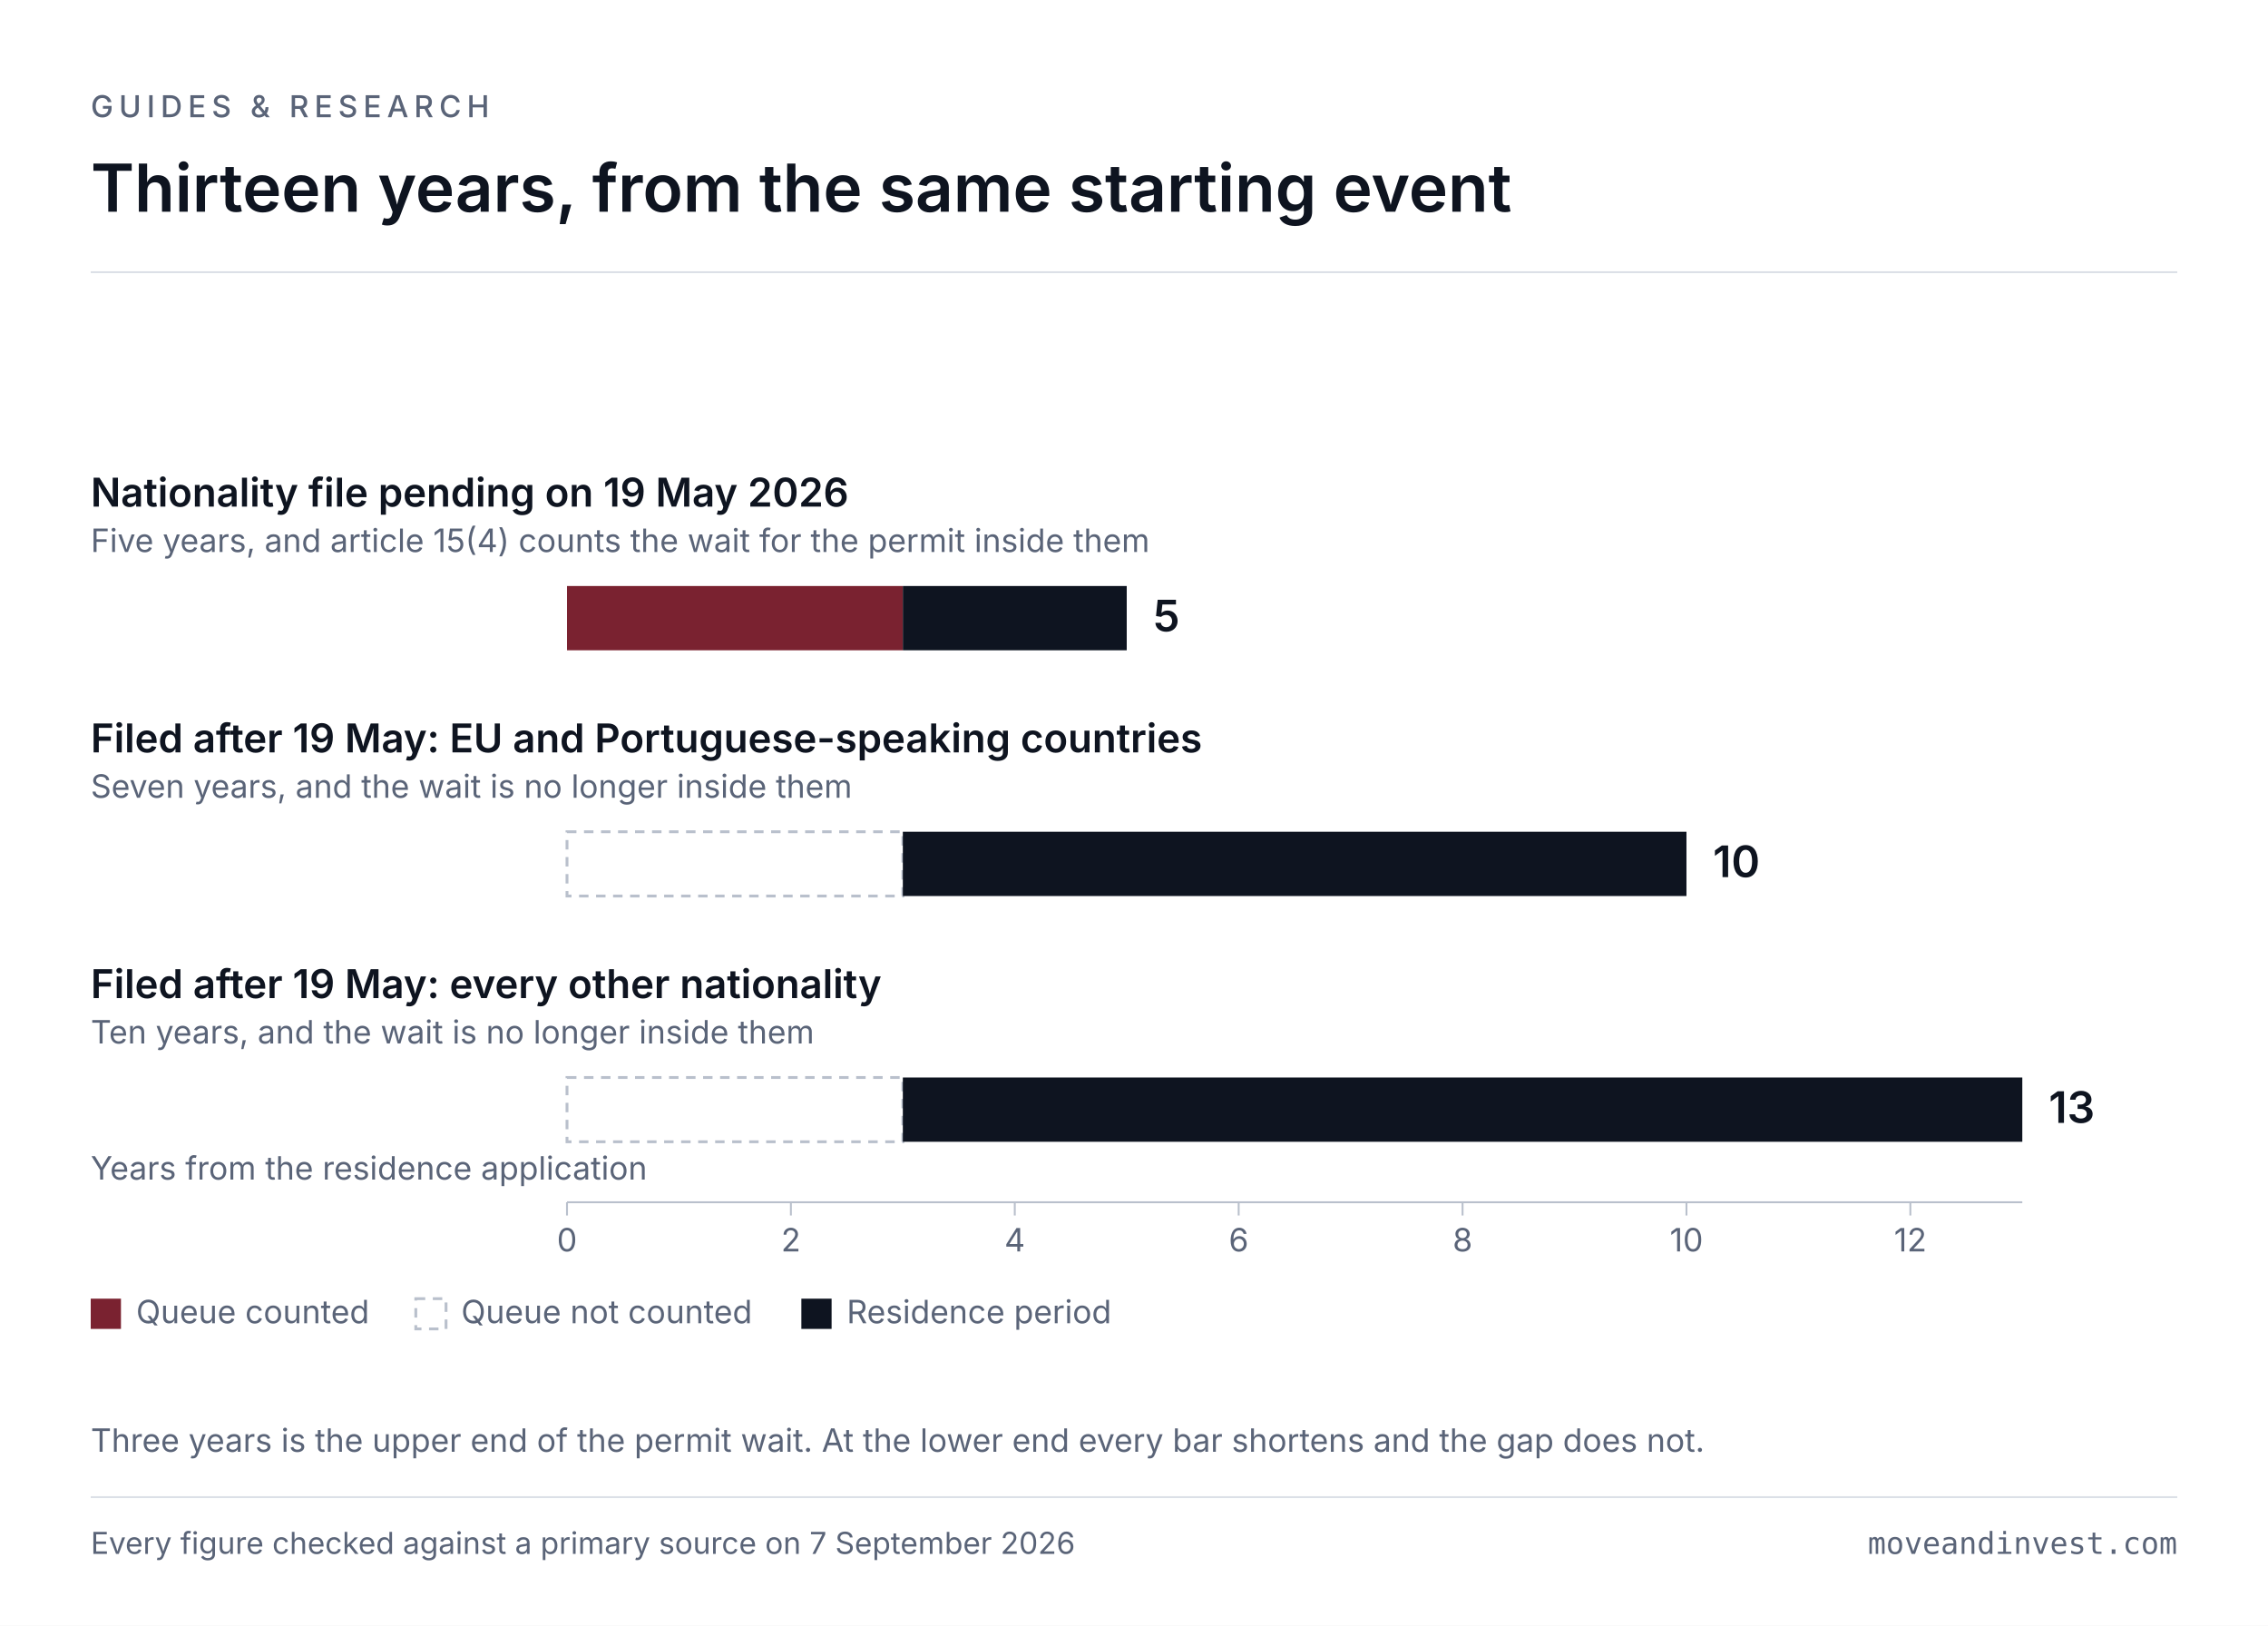
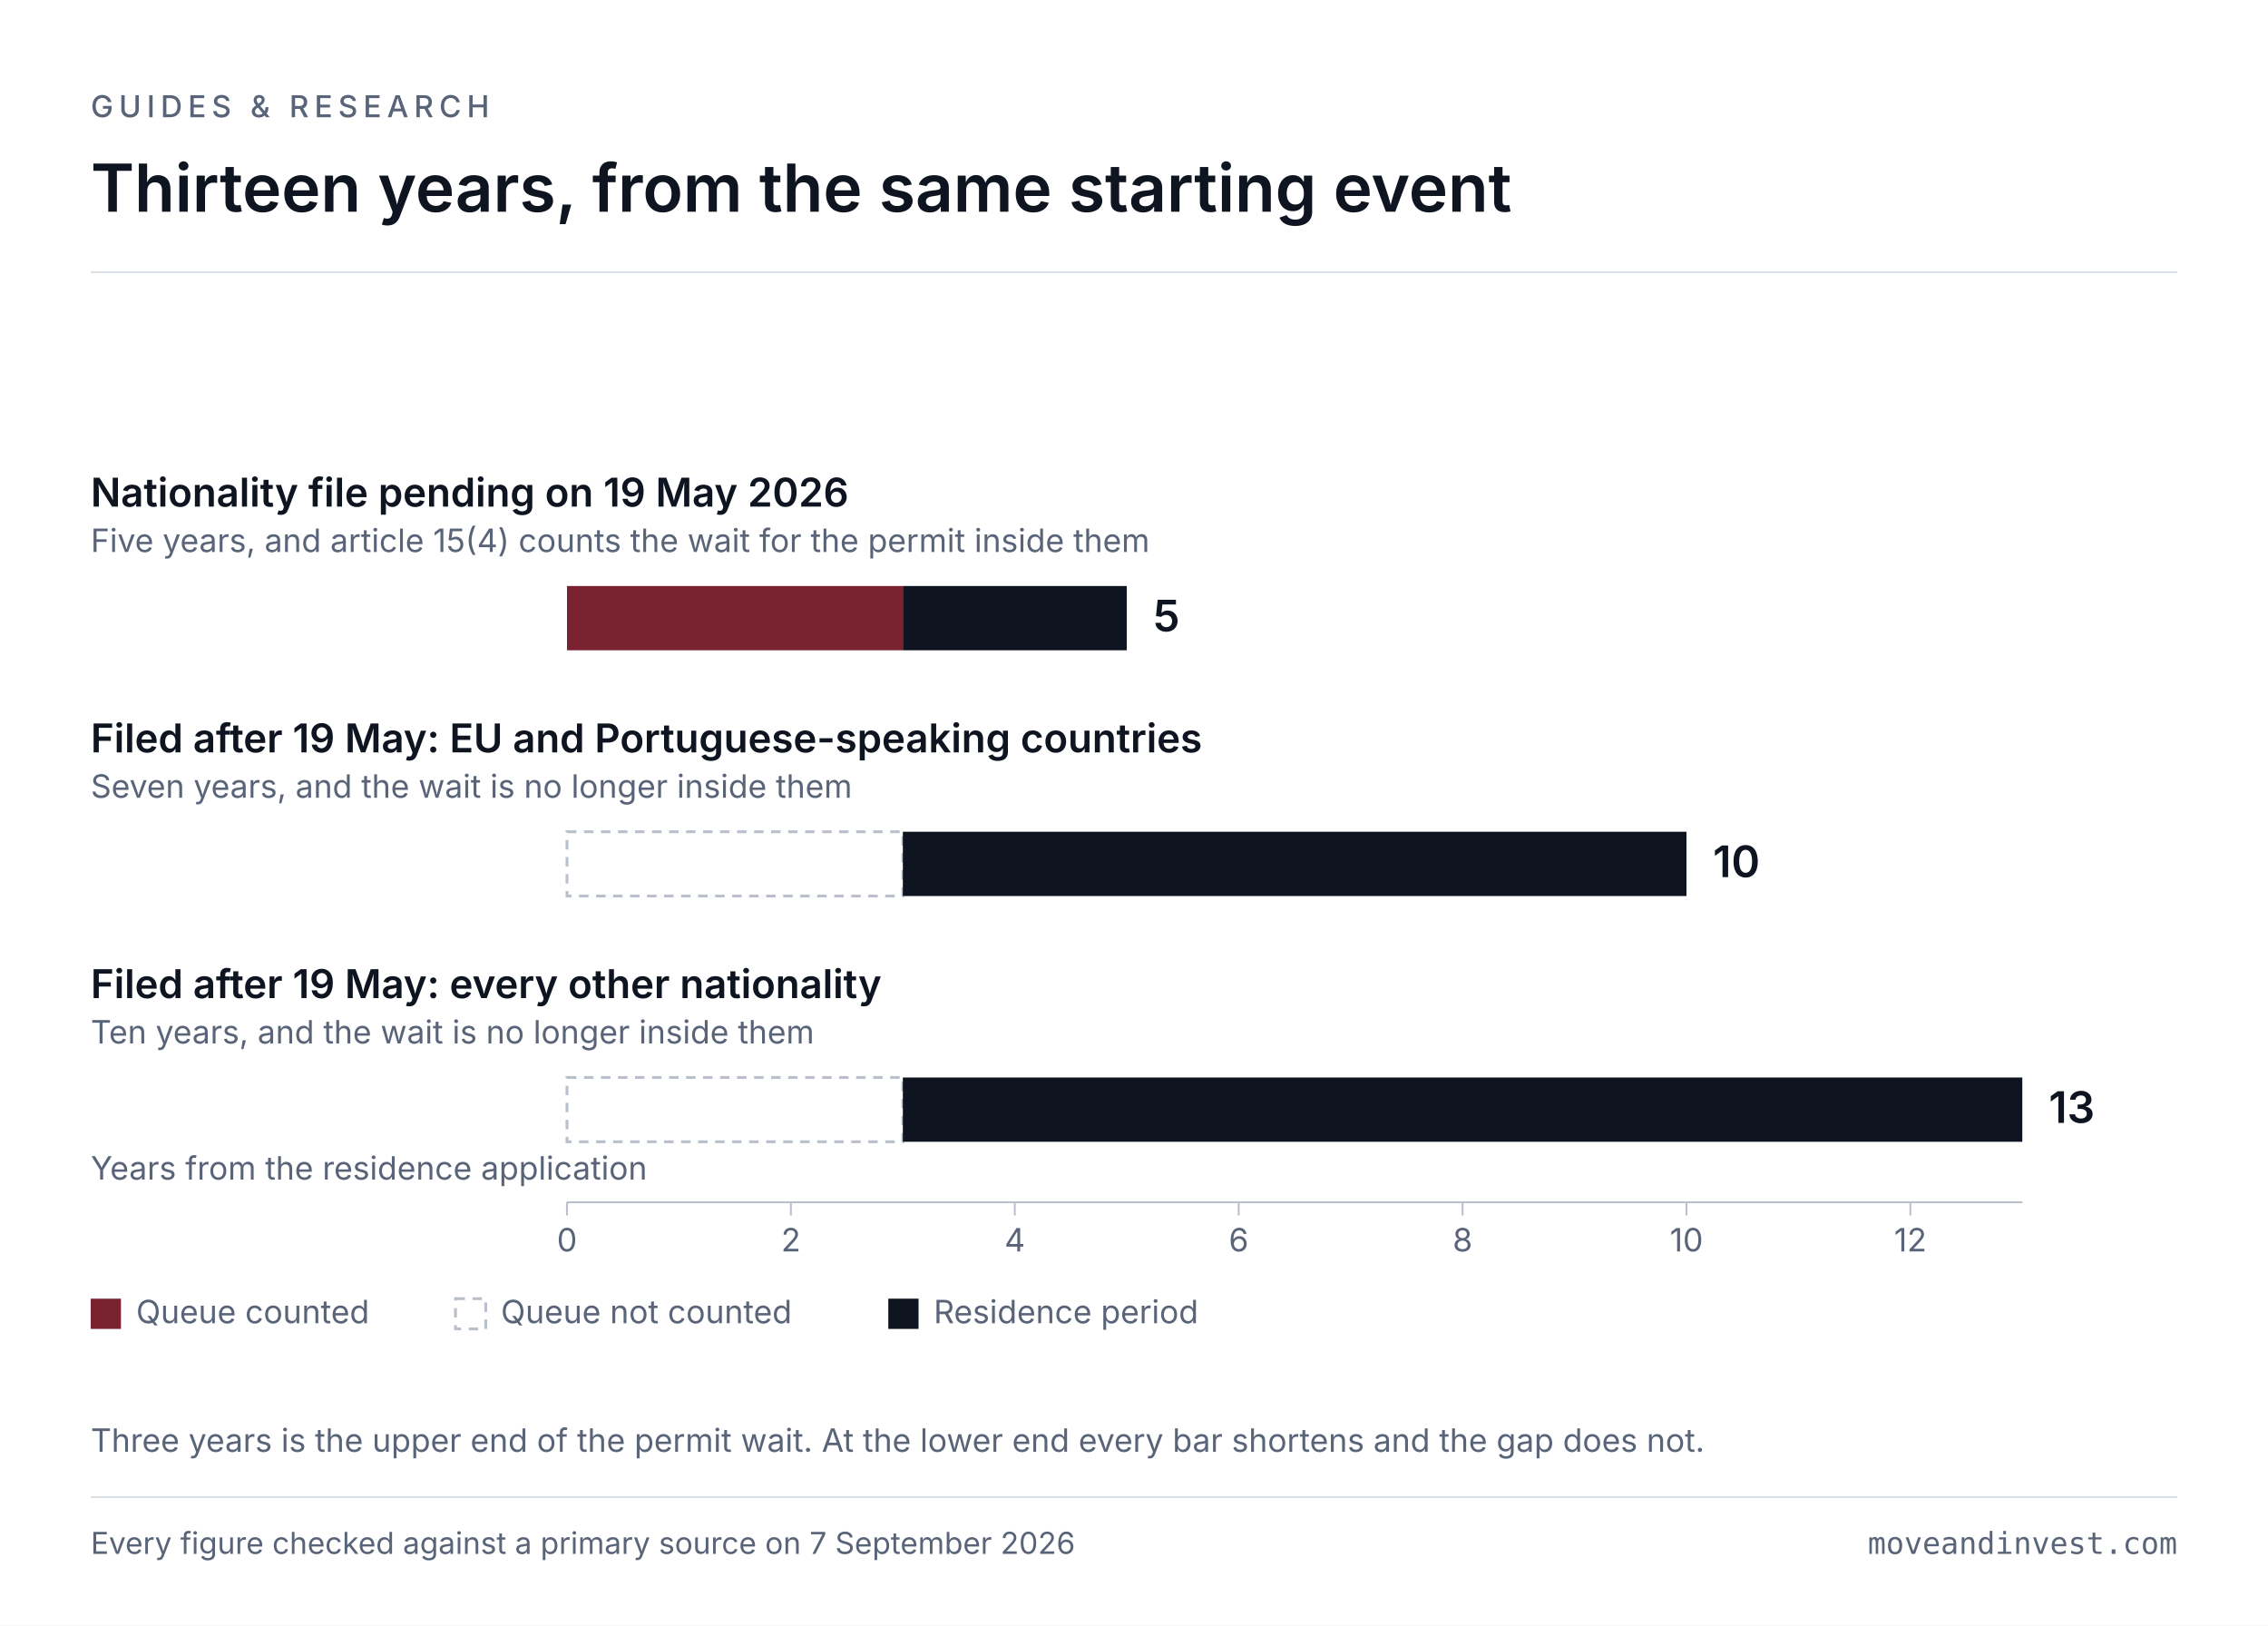
<svg xmlns="http://www.w3.org/2000/svg" viewBox="0 0 1200 860" width="1200" height="860" role="img" aria-label="Thirteen years, from the same starting event">
  <rect width="1200" height="860" fill="#ffffff" />
  <text x="48" y="62" font-family="Inter, system-ui, sans-serif" font-size="16" font-weight="500" fill="#5a6478" text-anchor="start" letter-spacing="2.93">GUIDES &amp; RESEARCH</text>
  <text x="48" y="112" font-family="Inter, system-ui, sans-serif" font-size="35" font-weight="600" fill="#0e1420" text-anchor="start">Thirteen years, from the same starting event</text>
  <line x1="48" y1="144" x2="1152" y2="144" stroke="#dce0e7" stroke-width="1" />
  <text x="48" y="268" font-family="Inter, system-ui, sans-serif" font-size="21" font-weight="600" fill="#0e1420" text-anchor="start">Nationality file pending on 19 May 2026</text>
  <text x="48" y="292" font-family="Inter, system-ui, sans-serif" font-size="17" font-weight="400" fill="#5a6478" text-anchor="start">Five years, and article 15(4) counts the wait for the permit inside them</text>
  <rect x="300" y="310" width="177.692" height="34" fill="#7a2230" />
  <rect x="477.692" y="310" width="118.462" height="34" fill="#0e1420" />
  <text x="610.154" y="334" font-family="Inter, system-ui, sans-serif" font-size="23" font-weight="600" fill="#0e1420" text-anchor="start">5</text>
  <text x="48" y="398" font-family="Inter, system-ui, sans-serif" font-size="21" font-weight="600" fill="#0e1420" text-anchor="start">Filed after 19 May: EU and Portuguese-speaking countries</text>
  <text x="48" y="422" font-family="Inter, system-ui, sans-serif" font-size="17" font-weight="400" fill="#5a6478" text-anchor="start">Seven years, and the wait is no longer inside them</text>
  <rect x="300" y="440" width="177.692" height="34" fill="none" stroke="#b9c0cc" stroke-width="1.5" stroke-dasharray="5 4" />
  <rect x="477.692" y="440" width="414.615" height="34" fill="#0e1420" />
  <text x="906.308" y="464" font-family="Inter, system-ui, sans-serif" font-size="23" font-weight="600" fill="#0e1420" text-anchor="start">10</text>
  <text x="48" y="528" font-family="Inter, system-ui, sans-serif" font-size="21" font-weight="600" fill="#0e1420" text-anchor="start">Filed after 19 May: every other nationality</text>
  <text x="48" y="552" font-family="Inter, system-ui, sans-serif" font-size="17" font-weight="400" fill="#5a6478" text-anchor="start">Ten years, and the wait is no longer inside them</text>
  <rect x="300" y="570" width="177.692" height="34" fill="none" stroke="#b9c0cc" stroke-width="1.5" stroke-dasharray="5 4" />
  <rect x="477.692" y="570" width="592.308" height="34" fill="#0e1420" />
  <text x="1084" y="594" font-family="Inter, system-ui, sans-serif" font-size="23" font-weight="600" fill="#0e1420" text-anchor="start">13</text>
  <line x1="300" y1="636" x2="1070" y2="636" stroke="#b9c0cc" stroke-width="1" />
  <line x1="300" y1="636" x2="300" y2="643" stroke="#b9c0cc" stroke-width="1" />
  <text x="300" y="662" font-family="Inter, system-ui, sans-serif" font-size="17" font-weight="400" fill="#5a6478" text-anchor="middle">0</text>
  <line x1="418.462" y1="636" x2="418.462" y2="643" stroke="#b9c0cc" stroke-width="1" />
  <text x="418.462" y="662" font-family="Inter, system-ui, sans-serif" font-size="17" font-weight="400" fill="#5a6478" text-anchor="middle">2</text>
  <line x1="536.923" y1="636" x2="536.923" y2="643" stroke="#b9c0cc" stroke-width="1" />
  <text x="536.923" y="662" font-family="Inter, system-ui, sans-serif" font-size="17" font-weight="400" fill="#5a6478" text-anchor="middle">4</text>
  <line x1="655.385" y1="636" x2="655.385" y2="643" stroke="#b9c0cc" stroke-width="1" />
  <text x="655.385" y="662" font-family="Inter, system-ui, sans-serif" font-size="17" font-weight="400" fill="#5a6478" text-anchor="middle">6</text>
  <line x1="773.846" y1="636" x2="773.846" y2="643" stroke="#b9c0cc" stroke-width="1" />
  <text x="773.846" y="662" font-family="Inter, system-ui, sans-serif" font-size="17" font-weight="400" fill="#5a6478" text-anchor="middle">8</text>
  <line x1="892.308" y1="636" x2="892.308" y2="643" stroke="#b9c0cc" stroke-width="1" />
  <text x="892.308" y="662" font-family="Inter, system-ui, sans-serif" font-size="17" font-weight="400" fill="#5a6478" text-anchor="middle">10</text>
  <line x1="1010.769" y1="636" x2="1010.769" y2="643" stroke="#b9c0cc" stroke-width="1" />
  <text x="1010.769" y="662" font-family="Inter, system-ui, sans-serif" font-size="17" font-weight="400" fill="#5a6478" text-anchor="middle">12</text>
  <text x="48" y="624" font-family="Inter, system-ui, sans-serif" font-size="17" font-weight="400" fill="#5a6478" text-anchor="start">Years from the residence application</text>
  <rect x="48" y="687" width="16" height="16" fill="#7a2230" />
  <text x="72" y="700" font-family="Inter, system-ui, sans-serif" font-size="17" font-weight="400" fill="#5a6478" text-anchor="start">Queue counted</text>
-   <rect x="220" y="687" width="16" height="16" fill="none" stroke="#b9c0cc" stroke-width="1.5" stroke-dasharray="5 4" />
-   <text x="244" y="700" font-family="Inter, system-ui, sans-serif" font-size="17" font-weight="400" fill="#5a6478" text-anchor="start">Queue not counted</text>
-   <rect x="424" y="687" width="16" height="16" fill="#0e1420" />
-   <text x="448" y="700" font-family="Inter, system-ui, sans-serif" font-size="17" font-weight="400" fill="#5a6478" text-anchor="start">Residence period</text>
+   <rect x="241" y="687" width="16" height="16" fill="none" stroke="#b9c0cc" stroke-width="1.5" stroke-dasharray="5 4" />
+   <text x="265" y="700" font-family="Inter, system-ui, sans-serif" font-size="17" font-weight="400" fill="#5a6478" text-anchor="start">Queue not counted</text>
+   <rect x="470" y="687" width="16" height="16" fill="#0e1420" />
+   <text x="494" y="700" font-family="Inter, system-ui, sans-serif" font-size="17" font-weight="400" fill="#5a6478" text-anchor="start">Residence period</text>
  <text x="48" y="768" font-family="Inter, system-ui, sans-serif" font-size="17" font-weight="400" fill="#5a6478" text-anchor="start">Three years is the upper end of the permit wait. At the lower end every bar shortens and the gap does not.</text>
  <line x1="48" y1="792" x2="1152" y2="792" stroke="#dce0e7" stroke-width="1" />
  <text x="48" y="822" font-family="Inter, system-ui, sans-serif" font-size="16" font-weight="400" fill="#5a6478" text-anchor="start">Every figure checked against a primary source on 7 September 2026</text>
  <text x="1152" y="822" font-family="'JetBrains Mono', ui-monospace, monospace" font-size="16" font-weight="400" fill="#5a6478" text-anchor="end">moveandinvest.com</text>
</svg>
